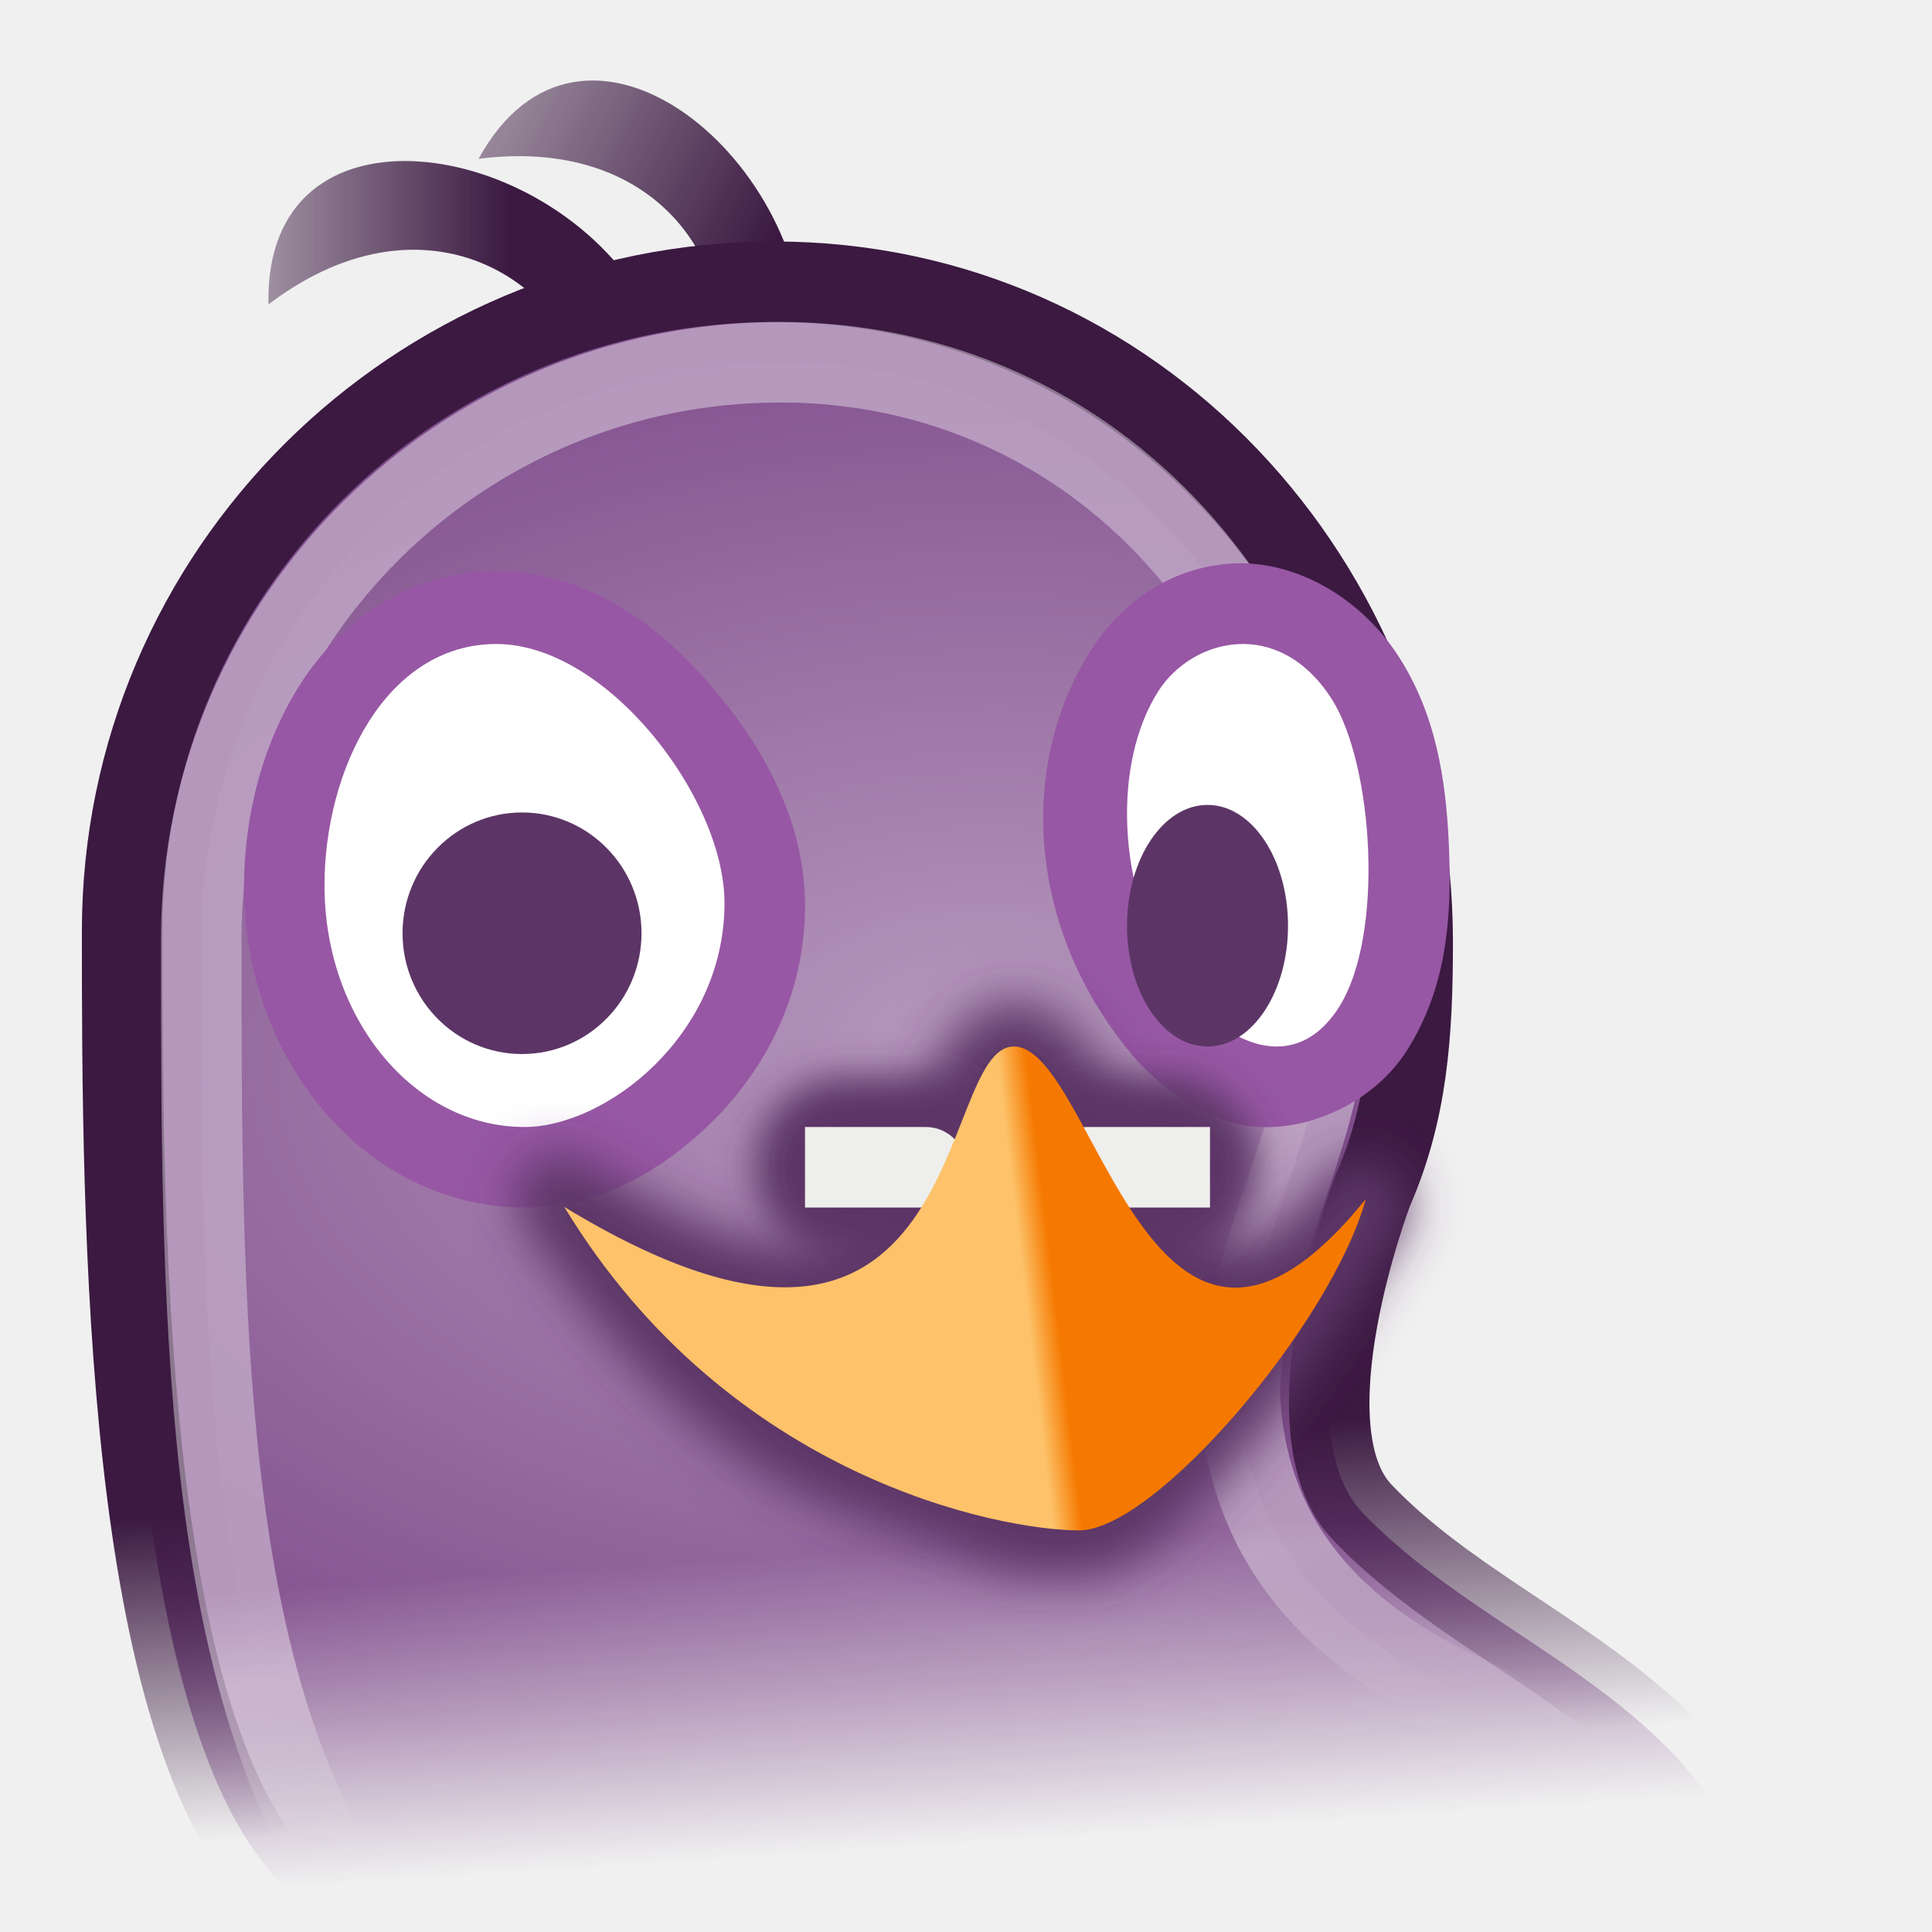
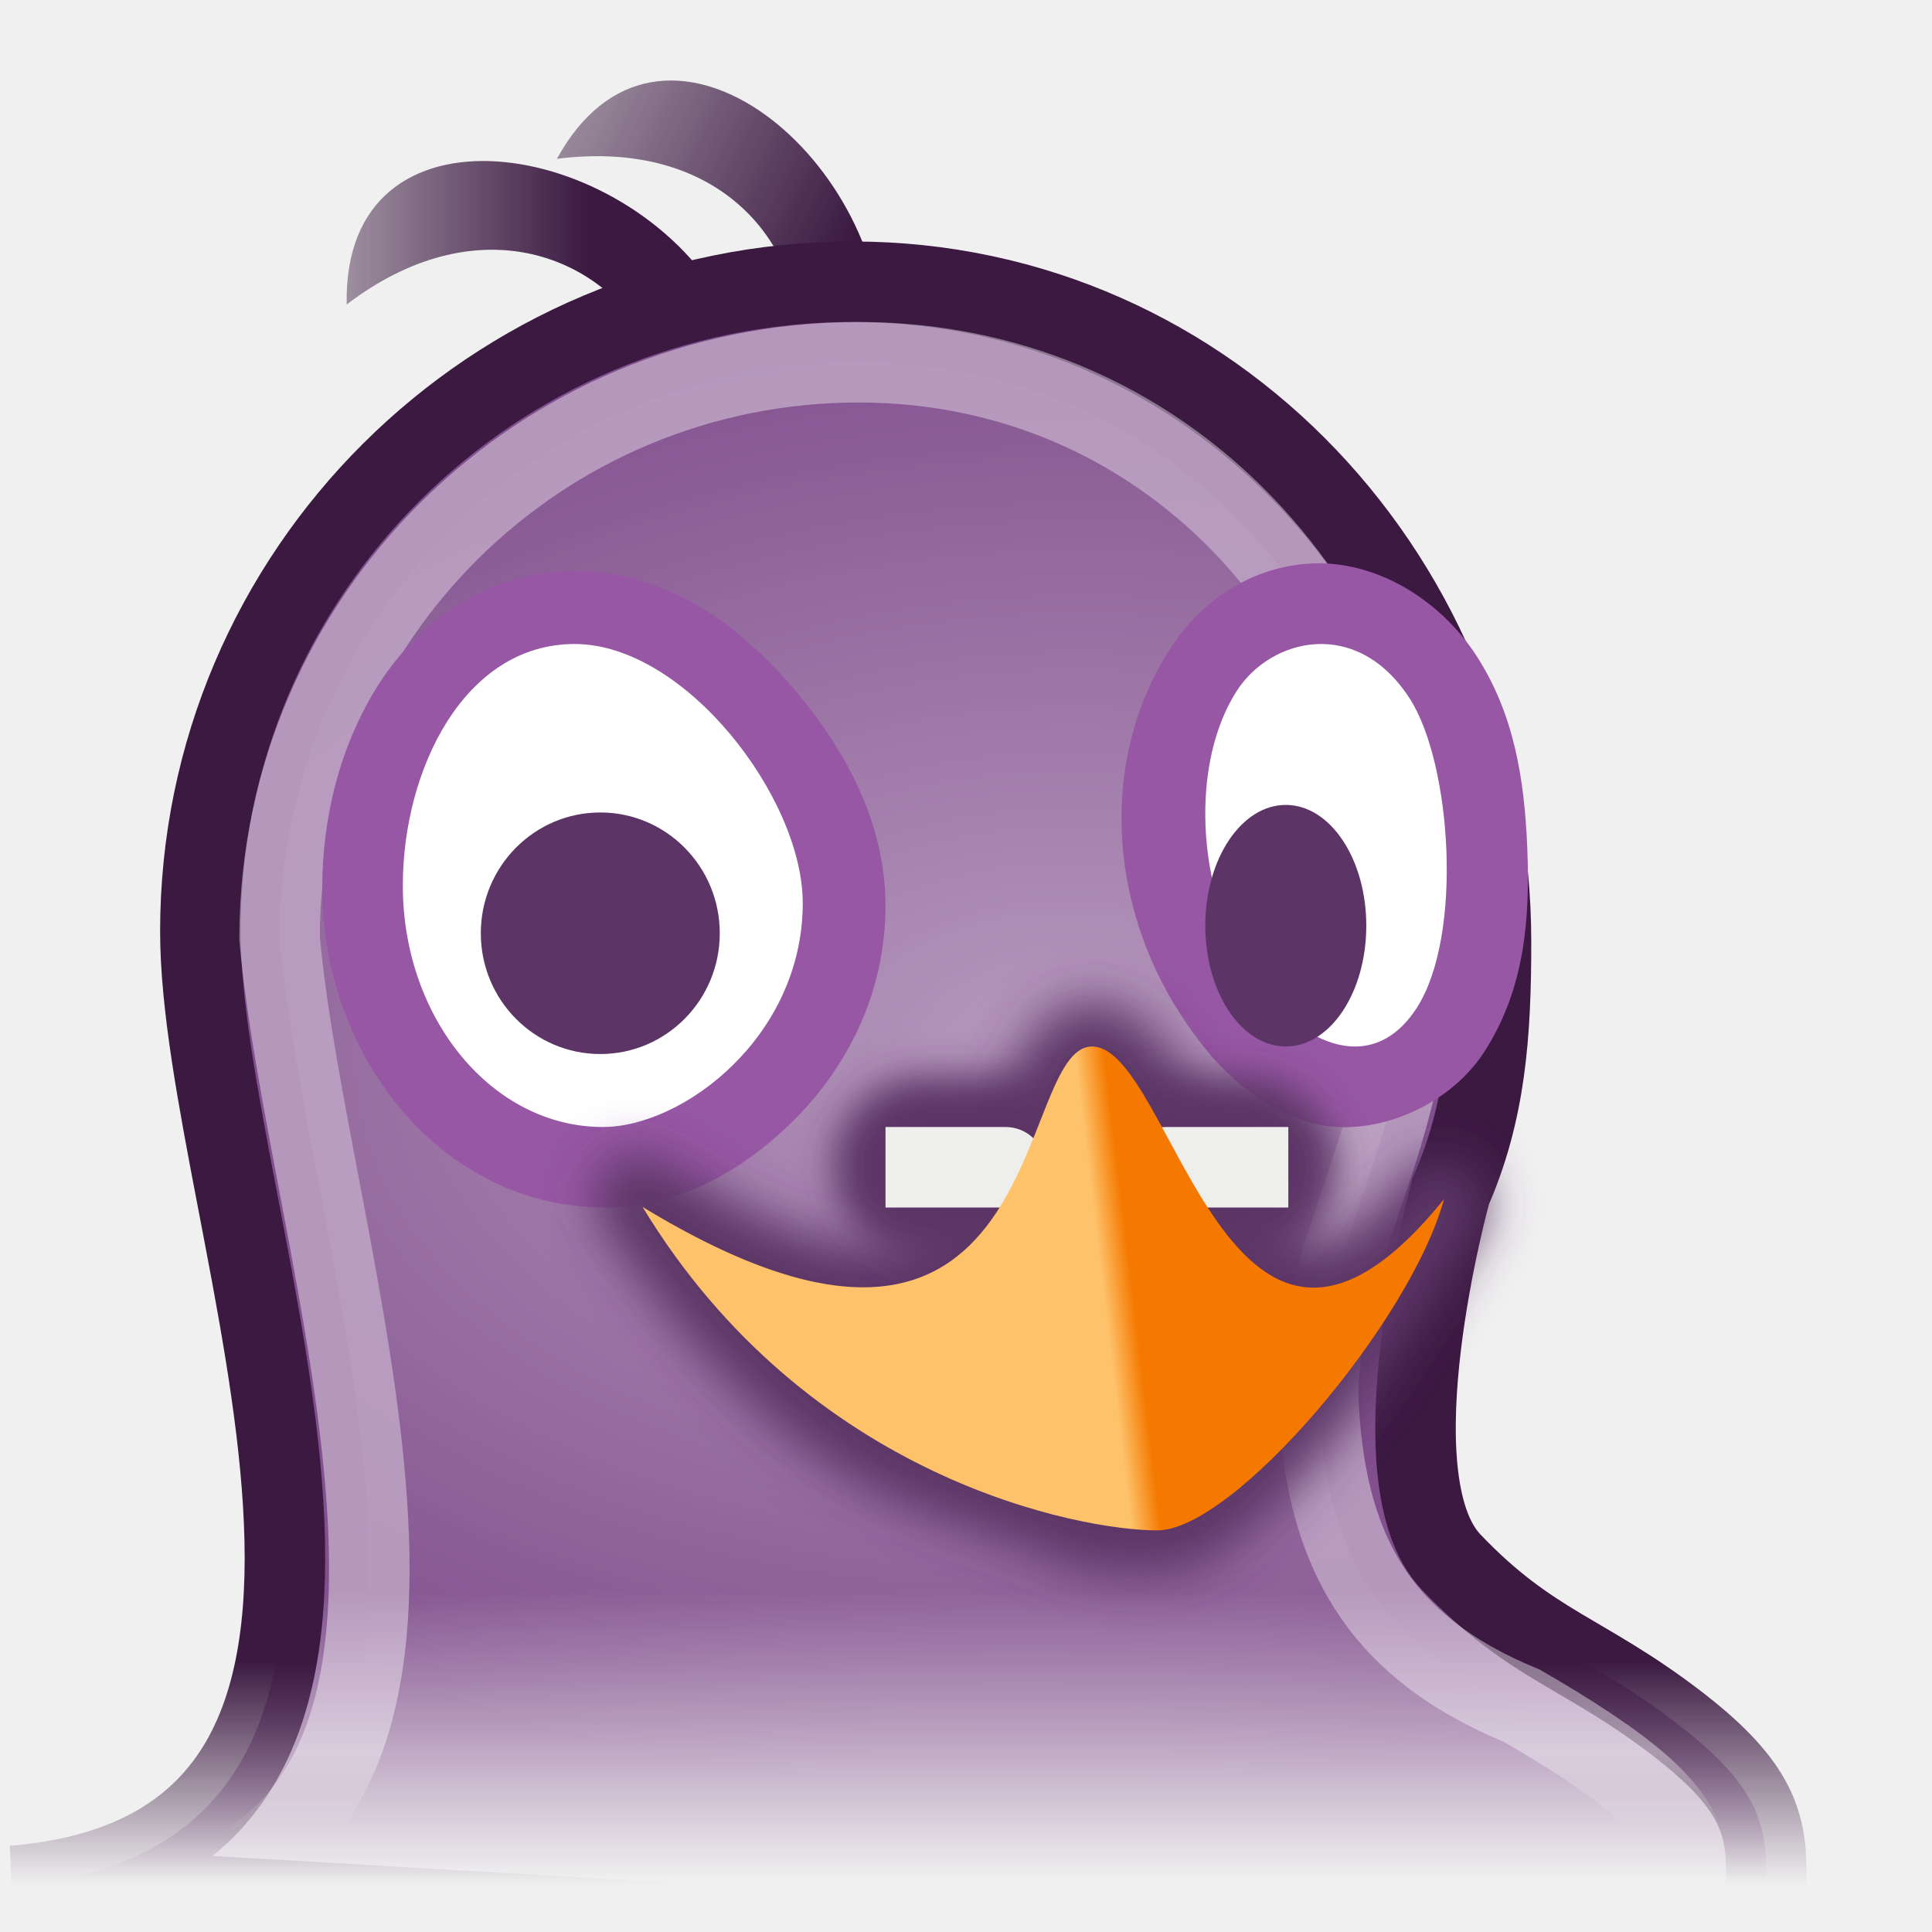
<svg xmlns="http://www.w3.org/2000/svg" xmlns:xlink="http://www.w3.org/1999/xlink" width="24" height="24" id="svg4345" version="1.0">
  <defs id="defs4347">
    <linearGradient id="linearGradient8989">
      <stop id="stop8991" offset="0" style="stop-color:#ffffff;stop-opacity:0.814" />
      <stop id="stop8993" offset="1" style="stop-color:#eeeeec;stop-opacity:0;" />
    </linearGradient>
    <linearGradient id="linearGradient8838">
      <stop style="stop-color:#3b1941;stop-opacity:1;" offset="0" id="stop8840" />
      <stop style="stop-color:#3b1941;stop-opacity:0;" offset="1" id="stop8842" />
    </linearGradient>
    <linearGradient id="linearGradient8830">
      <stop style="stop-color:#3b1941;stop-opacity:1;" offset="0" id="stop8832" />
      <stop style="stop-color:#3b1941;stop-opacity:0;" offset="1" id="stop8834" />
    </linearGradient>
    <linearGradient id="linearGradient8776">
      <stop style="stop-color:#ffffff;stop-opacity:0.824" offset="0" id="stop8778" />
      <stop style="stop-color:#ffffff;stop-opacity:0" offset="1" id="stop8780" />
    </linearGradient>
    <linearGradient id="linearGradient8720">
      <stop style="stop-color:#fdc26a;stop-opacity:1" offset="0" id="stop8722" />
      <stop style="stop-color:#f57900;stop-opacity:1" offset="1" id="stop8724" />
    </linearGradient>
    <linearGradient id="linearGradient3124">
      <stop style="stop-color:#3b1941;stop-opacity:1;" offset="0" id="stop3126" />
      <stop style="stop-color:#3b1941;stop-opacity:0;" offset="1" id="stop3128" />
    </linearGradient>
    <linearGradient id="linearGradient3116">
      <stop style="stop-color:#82508e;stop-opacity:1;" offset="0" id="stop3118" />
      <stop style="stop-color:#82508e;stop-opacity:0" offset="1" id="stop3120" />
    </linearGradient>
    <linearGradient id="linearGradient5438">
      <stop style="stop-color:white;stop-opacity:1;" offset="0" id="stop5440" />
      <stop style="stop-color:white;stop-opacity:0;" offset="1" id="stop5442" />
    </linearGradient>
    <linearGradient id="linearGradient6817">
      <stop style="stop-color:white;stop-opacity:1;" offset="0" id="stop6819" />
      <stop style="stop-color:white;stop-opacity:0;" offset="1" id="stop6821" />
    </linearGradient>
    <linearGradient id="linearGradient6537">
      <stop style="stop-color:white;stop-opacity:1;" offset="0" id="stop6539" />
      <stop style="stop-color:white;stop-opacity:0;" offset="1" id="stop6541" />
    </linearGradient>
    <linearGradient id="linearGradient6506">
      <stop style="stop-color:#eeeeec;stop-opacity:1;" offset="0" id="stop6508" />
      <stop style="stop-color:#eeeeec;stop-opacity:0;" offset="1" id="stop6510" />
    </linearGradient>
    <linearGradient id="linearGradient2804">
      <stop style="stop-color:black;stop-opacity:0;" offset="0" id="stop2806" />
      <stop id="stop2812" offset="0.5" style="stop-color:black;stop-opacity:1;" />
      <stop style="stop-color:black;stop-opacity:0;" offset="1" id="stop2808" />
    </linearGradient>
    <radialGradient xlink:href="#linearGradient25546" id="radialGradient25572" gradientUnits="userSpaceOnUse" gradientTransform="matrix(1,0,0,0.994693,0,4.16407e-2)" cx="7.884" cy="1.51" fx="7.884" fy="1.51" r="8.488" />
    <radialGradient xlink:href="#linearGradient25546" id="radialGradient25568" gradientUnits="userSpaceOnUse" gradientTransform="matrix(1,0,0,0.994693,0,4.16407e-2)" cx="7.884" cy="0.145" fx="7.884" fy="0.145" r="8.488" />
    <linearGradient id="linearGradient25546">
      <stop style="stop-color:white;stop-opacity:1;" offset="0" id="stop25548" />
      <stop style="stop-color:white;stop-opacity:0;" offset="1" id="stop25550" />
    </linearGradient>
    <radialGradient xlink:href="#linearGradient25546" id="radialGradient25554" cx="7.884" cy="2.624" fx="7.884" fy="2.624" r="8.488" gradientTransform="matrix(1.131317,0,0,1.125313,-1.035262,-0.301139)" gradientUnits="userSpaceOnUse" />
    <linearGradient id="linearGradient3800">
      <stop style="stop-color:#f4d9b1;stop-opacity:1;" offset="0" id="stop3802" />
      <stop style="stop-color:#df9725;stop-opacity:1;" offset="1" id="stop3804" />
    </linearGradient>
-     <linearGradient xlink:href="#linearGradient8989" id="linearGradient6512" x1="15.243" y1="38.889" x2="15.713" y2="42.289" gradientUnits="userSpaceOnUse" gradientTransform="matrix(0.657666,0,0,0.625853,-0.1715315,-4.301059)" />
+     <linearGradient xlink:href="#linearGradient8989" id="linearGradient6512" x1="15.713" y1="41.672" x2="15.713" y2="43.283" gradientUnits="userSpaceOnUse" gradientTransform="matrix(0.657666,0,0,0.625853,0.8007403,-4.301059)" />
    <linearGradient xlink:href="#linearGradient6817" id="linearGradient6823" x1="0.239" y1="38.95" x2="5.709" y2="42.983" gradientUnits="userSpaceOnUse" />
    <linearGradient xlink:href="#linearGradient5438" id="linearGradient5444" x1="30.152" y1="-0.865" x2="30.152" y2="23.012" gradientUnits="userSpaceOnUse" />
    <linearGradient gradientUnits="userSpaceOnUse" y2="44.272" x2="5.537" y1="39.902" x1="-1.684" id="linearGradient6569" xlink:href="#linearGradient6563" />
    <linearGradient gradientUnits="userSpaceOnUse" y2="23.559" x2="30.5" y1="0.034" x1="30.5" id="linearGradient2089" xlink:href="#linearGradient6537" />
    <linearGradient gradientUnits="userSpaceOnUse" y2="50.08" x2="14.943" y1="39.743" x1="15.646" id="linearGradient2087" xlink:href="#linearGradient6506" />
    <linearGradient id="linearGradient2081">
      <stop id="stop2083" offset="0" style="stop-color:#f4d9b1;stop-opacity:1;" />
      <stop id="stop2085" offset="1" style="stop-color:#df9725;stop-opacity:1;" />
    </linearGradient>
    <radialGradient gradientUnits="userSpaceOnUse" gradientTransform="matrix(1.131317,0,0,1.125313,-1.035262,-0.301139)" r="8.488" fy="2.624" fx="7.884" cy="2.624" cx="7.884" id="radialGradient2079" xlink:href="#linearGradient25546" />
    <radialGradient r="8.488" fy="0.145" fx="7.884" cy="0.145" cx="7.884" gradientTransform="matrix(1,0,0,0.994693,0,4.16407e-2)" gradientUnits="userSpaceOnUse" id="radialGradient2071" xlink:href="#linearGradient25546" />
    <radialGradient r="8.488" fy="1.51" fx="7.884" cy="1.51" cx="7.884" gradientTransform="matrix(1,0,0,0.994693,0,4.16407e-2)" gradientUnits="userSpaceOnUse" id="radialGradient2069" xlink:href="#linearGradient25546" />
    <linearGradient id="linearGradient2061">
      <stop id="stop2063" offset="0" style="stop-color:black;stop-opacity:0;" />
      <stop style="stop-color:black;stop-opacity:1;" offset="0.5" id="stop2065" />
      <stop id="stop2067" offset="1" style="stop-color:black;stop-opacity:0;" />
    </linearGradient>
    <linearGradient id="linearGradient6563">
      <stop id="stop6565" offset="0" style="stop-color:white;stop-opacity:1;" />
      <stop id="stop6567" offset="1" style="stop-color:white;stop-opacity:0;" />
    </linearGradient>
    <linearGradient id="linearGradient2850">
      <stop id="stop2852" offset="0" style="stop-color:#ce5c00;stop-opacity:1;" />
      <stop id="stop2854" offset="1" style="stop-color:#ce5c00;stop-opacity:0;" />
    </linearGradient>
    <linearGradient id="linearGradient3958">
      <stop id="stop3960" offset="0" style="stop-color:#eeeeec;stop-opacity:1;" />
      <stop id="stop3962" offset="1" style="stop-color:#eeeeec;stop-opacity:0;" />
    </linearGradient>
    <linearGradient id="linearGradient3968">
      <stop id="stop3970" offset="0" style="stop-color:#82508e;stop-opacity:1;" />
      <stop id="stop3972" offset="1" style="stop-color:#82508e;stop-opacity:0;" />
    </linearGradient>
    <linearGradient id="linearGradient3976">
      <stop id="stop3978" offset="0" style="stop-color:#3b1941;stop-opacity:1;" />
      <stop id="stop3980" offset="1" style="stop-color:#3b1941;stop-opacity:0;" />
    </linearGradient>
    <linearGradient xlink:href="#linearGradient2850" id="linearGradient2149" gradientUnits="userSpaceOnUse" gradientTransform="matrix(0.769231,0,0,0.714287,-34.23081,-12.28573)" x1="21.786" y1="28.143" x2="17.786" y2="30.071" />
    <radialGradient xlink:href="#linearGradient3958" id="radialGradient2191" gradientUnits="userSpaceOnUse" gradientTransform="matrix(1.116159,0,0,1.076653,-36.39499,-20.28695)" cx="9.064" cy="21.512" fx="9.064" fy="21.512" r="16.664" />
    <linearGradient xlink:href="#linearGradient6506" id="linearGradient2193" gradientUnits="userSpaceOnUse" x1="15.646" y1="39.743" x2="15.646" y2="53.502" gradientTransform="matrix(0.660903,0,0,0.627207,-32.26852,-10.3201)" />
    <linearGradient xlink:href="#linearGradient3968" id="linearGradient2196" gradientUnits="userSpaceOnUse" x1="16.133" y1="40.782" x2="16.133" y2="48.069" gradientTransform="matrix(0.67692,0,0,0.646801,-32.53568,-10.90841)" />
    <linearGradient xlink:href="#linearGradient3976" id="linearGradient2198" gradientUnits="userSpaceOnUse" x1="12.096" y1="40.908" x2="12.096" y2="46.463" gradientTransform="matrix(0.67692,0,0,0.646801,-32.53568,-10.90841)" />
    <linearGradient xlink:href="#linearGradient6537" id="linearGradient2201" gradientUnits="userSpaceOnUse" x1="30.5" y1="0.034" x2="30.5" y2="23.559" gradientTransform="matrix(0.668893,0,0,0.668627,-32.91377,-10.19246)" />
-     <linearGradient xlink:href="#linearGradient3124" id="linearGradient3130" x1="12.028" y1="36.06" x2="12.562" y2="42.353" gradientUnits="userSpaceOnUse" gradientTransform="matrix(0.6753496,0,0,0.6455349,-0.509203,-4.891953)" />
+     <linearGradient xlink:href="#linearGradient3124" id="linearGradient3130" x1="12.562" y1="39.538" x2="12.562" y2="43.859" gradientUnits="userSpaceOnUse" gradientTransform="matrix(0.6753496,0,0,0.6455349,0.4630688,-4.891953)" />
    <linearGradient xlink:href="#linearGradient5438" id="linearGradient2848" gradientUnits="userSpaceOnUse" x1="30.152" y1="-0.865" x2="30.152" y2="23.012" />
-     <linearGradient xlink:href="#linearGradient8720" id="linearGradient8726" x1="12.806" y1="16.652" x2="13.167" y2="16.609" gradientUnits="userSpaceOnUse" />
-     <linearGradient xlink:href="#linearGradient3116" id="linearGradient8774" x1="10.386" y1="19.282" x2="10.625" y2="22.994" gradientUnits="userSpaceOnUse" />
-     <radialGradient xlink:href="#linearGradient8776" id="radialGradient8782" cx="11.764" cy="12.832" fx="11.764" fy="12.832" r="9.5" gradientTransform="matrix(1.591326,-4.8823489e-2,2.9994878e-2,0.9776358,-6.942235,1.010364)" gradientUnits="userSpaceOnUse" />
+     <linearGradient xlink:href="#linearGradient8720" id="linearGradient8726" x1="12.806" y1="16.652" x2="13.167" y2="16.609" gradientUnits="userSpaceOnUse" gradientTransform="translate(0.9722718,0)" />
+     <linearGradient xlink:href="#linearGradient3116" id="linearGradient8774" x1="10.625" y1="19.764" x2="10.625" y2="23.347" gradientUnits="userSpaceOnUse" gradientTransform="translate(0.9722718,0)" />
+     <radialGradient xlink:href="#linearGradient8776" id="radialGradient8782" cx="11.764" cy="12.832" fx="11.764" fy="12.832" r="9.5" gradientTransform="matrix(1.591326,-4.8823489e-2,2.9994878e-2,0.9776358,-5.969963,1.010364)" gradientUnits="userSpaceOnUse" />
    <filter id="filter8810" x="-0.067" width="1.134" y="-0.106" height="1.211">
      <feGaussianBlur stdDeviation="0.305" id="feGaussianBlur8812" />
    </filter>
-     <linearGradient xlink:href="#linearGradient8830" id="linearGradient8836" x1="6.334" y1="3.101" x2="0.834" y2="3.101" gradientUnits="userSpaceOnUse" />
-     <linearGradient xlink:href="#linearGradient8838" id="linearGradient8844" x1="9.57" y1="3.078" x2="3.062" y2="-0.047" gradientUnits="userSpaceOnUse" />
+     <linearGradient xlink:href="#linearGradient8830" id="linearGradient8836" x1="6.334" y1="3.101" x2="0.834" y2="3.101" gradientUnits="userSpaceOnUse" gradientTransform="translate(0.9722718,0)" />
+     <linearGradient xlink:href="#linearGradient8838" id="linearGradient8844" x1="9.57" y1="3.078" x2="3.062" y2="-0.047" gradientUnits="userSpaceOnUse" gradientTransform="translate(0.9722718,0)" />
    <filter id="filter9040" x="-0.095" width="1.191" y="-0.322" height="1.644">
      <feGaussianBlur stdDeviation="0.226" id="feGaussianBlur9042" />
    </filter>
  </defs>
  <g id="layer1">
-     <path style="fill:url(#linearGradient8844);fill-opacity:1;stroke:none;stroke-width:1;stroke-miterlimit:4;stroke-opacity:1" d="M 5.945,1.973 C 7.217,-0.347 10,1.909 10,4.281 L 8.955,4.195 C 8.955,2.999 7.951,1.717 5.945,1.973 z" id="rect5189" />
-     <path style="fill:url(#linearGradient8836);fill-opacity:1;stroke:none;stroke-width:1;stroke-miterlimit:4;stroke-opacity:1" d="M 3.335,3.782 C 3.276,1.137 6.814,1.7 8,3.753 L 7.052,4.202 C 6.454,3.166 4.943,2.558 3.335,3.782 z" id="path8784" />
-     <path style="opacity:1;fill:url(#linearGradient8774);fill-opacity:1;stroke:url(#linearGradient3130);stroke-width:1;stroke-miterlimit:4;stroke-dasharray:none;stroke-opacity:1" d="M 9.621,3.5 C 5.148,3.5 1.517,7.115 1.517,11.569 C 1.517,15.218 1.544,21.481 3.523,23.428 C 4.325,23.428 18.364,24.545 20.182,24.545 C 21.61,24.545 21.498,23.215 21.498,23.215 C 21.498,22.577 21.034,21.976 20.389,21.409 C 19.295,20.448 17.92,19.831 16.924,18.788 C 15.928,17.745 17.05,14.797 17.05,14.797 C 17.483,13.809 17.549,12.847 17.549,11.701 C 17.549,7.247 14.095,3.5 9.621,3.5 z" id="path5176" />
-     <path style="opacity:0.5;fill:url(#radialGradient8782);fill-opacity:1;stroke:url(#linearGradient6512);stroke-width:1;stroke-miterlimit:4;stroke-dasharray:none;stroke-opacity:1" d="M 9.693,4.5 C 5.739,4.5 2.511,7.677 2.5,11.639 C 2.5,11.645 2.5,11.652 2.5,11.658 C 2.5,16.219 2.499,20.806 4.386,23.549 C 5.659,23.549 14.595,23.531 18.426,23.531 C 19.194,23.531 20.5,23.846 20.5,22.93 C 20.5,22.791 20.369,22.53 20.007,22.206 C 19.645,21.882 19.104,21.534 18.506,21.189 C 16.709,20.45 15.461,19.239 15.4,17.277 C 15.48,15.302 16.649,13.949 16.513,11.768 C 16.513,7.797 13.654,4.5 9.693,4.5 z" id="path5241" />
-     <path style="opacity:1;fill:#9757a4;fill-opacity:1;stroke:none;stroke-width:1;stroke-miterlimit:4;stroke-opacity:1" id="path8816" d="M 7.156,7.031 C 6.103,7.031 5.243,7.646 4.75,8.406 C 4.257,9.166 4.031,10.08 4.031,10.969 C 4.031,13.065 5.511,14.938 7.531,14.938 C 8.401,14.938 9.19,14.518 9.844,13.875 C 10.498,13.232 11,12.303 11,11.188 C 11,10.167 10.509,9.243 9.844,8.469 C 9.178,7.695 8.291,7.031 7.156,7.031 z" transform="translate(-1,6.25e-2)" />
-     <path style="opacity:1;fill:#ffffff;fill-opacity:1;stroke:none;stroke-width:1;stroke-miterlimit:4;stroke-opacity:1" d="M 9,11.218 C 9,12.874 7.516,14 6.516,14 C 5.144,14 4.031,12.656 4.031,11 C 4.031,9.561 4.794,8 6.166,8 C 7.537,8 9,9.909 9,11.218 z" id="path5157" />
-     <path style="opacity:1;fill:#5c3566;fill-opacity:1;stroke:none;stroke-width:1;stroke-miterlimit:4;stroke-dasharray:none;stroke-opacity:1" id="path5162" d="M 11.411,24.312 A 1.241,1.295 0 1 1 8.929,24.312 A 1.241,1.295 0 1 1 11.411,24.312 z" transform="matrix(1.196043,0,0,1.158621,-5.678954,-16.57522)" />
-     <path style="fill:#9757a4;fill-opacity:1;stroke:none;stroke-width:1;stroke-miterlimit:4;stroke-opacity:1" id="path8820" d="M 15.312,7 C 14.537,7.042 13.928,7.494 13.562,8.062 C 12.69,9.419 12.791,11.2 13.688,12.594 C 14.065,13.182 14.559,13.713 15.281,13.938 C 16.003,14.162 17.002,13.788 17.469,13.062 C 17.974,12.276 18.035,11.402 18,10.531 C 17.965,9.661 17.829,8.862 17.375,8.156 C 16.897,7.413 16.08,6.958 15.312,7 z" />
-     <path style="fill:#ffffff;fill-opacity:1;stroke:none;stroke-width:1;stroke-miterlimit:4;stroke-opacity:1" d="M 16.54,8.679 C 15.882,7.656 14.812,7.928 14.392,8.582 C 13.816,9.477 13.883,11.034 14.541,12.057 C 15.113,12.947 16.053,13.413 16.629,12.518 C 17.205,11.622 17.06,9.487 16.54,8.679 z" id="path3134" />
-     <path style="fill:#5c3566;fill-opacity:1;stroke:none;stroke-width:1;stroke-miterlimit:4;stroke-dasharray:none;stroke-opacity:1" id="path3136" d="M 11.411,24.312 A 1.241,1.295 0 1 1 8.929,24.312 A 1.241,1.295 0 1 1 11.411,24.312 z" transform="matrix(0.8057553,0,0,1.158621,6.805757,-16.66897)" />
-     <path style="fill:#5c3566;fill-opacity:1;stroke:none;stroke-width:1.028;stroke-miterlimit:4;stroke-opacity:1;filter:url(#filter8810)" d="M 12.594,12.438 C 12.222,12.438 11.953,12.698 11.812,12.906 C 11.672,13.115 11.592,13.334 11.5,13.562 C 11.317,14.02 11.133,14.518 10.875,14.875 C 10.617,15.232 10.355,15.453 9.844,15.469 C 9.333,15.485 8.5,15.24 7.281,14.438 C 7.059,14.277 6.752,14.301 6.558,14.495 C 6.364,14.69 6.339,14.996 6.5,15.219 C 7.206,16.275 8.264,17.584 9.641,18.406 C 10.329,18.817 11.433,19.087 12.016,19.344 C 12.598,19.6 12.942,19.562 13.406,19.562 C 13.927,19.562 14.263,19.264 14.625,18.938 C 14.987,18.611 15.367,18.201 15.719,17.75 C 16.423,16.847 17.064,15.803 17.438,15.188 C 17.548,14.941 17.467,14.651 17.245,14.497 C 17.022,14.344 16.722,14.371 16.531,14.562 C 15.915,15.324 15.538,15.448 15.344,15.438 C 15.15,15.427 14.901,15.263 14.625,14.875 C 14.349,14.487 14.076,13.964 13.812,13.5 C 13.681,13.268 13.546,13.036 13.375,12.844 C 13.204,12.651 12.96,12.438 12.594,12.438 z" id="path8770" />
-     <path style="fill:#5c3566;fill-opacity:1;stroke:none;stroke-width:1;stroke-miterlimit:4;stroke-dasharray:none;stroke-opacity:1;filter:url(#filter9040)" id="path8998" d="M 10.5,13.375 C 9.883,13.375 9.375,13.883 9.375,14.5 C 9.375,15.117 9.883,15.625 10.5,15.625 L 11.5,15.625 C 11.997,15.625 12.352,15.266 12.5,14.812 C 12.648,15.266 13.003,15.625 13.5,15.625 L 14.5,15.625 C 15.117,15.625 15.625,15.117 15.625,14.5 C 15.625,13.883 15.117,13.375 14.5,13.375 L 13.5,13.375 C 13.003,13.375 12.648,13.734 12.5,14.188 C 12.352,13.734 11.997,13.375 11.5,13.375 L 10.5,13.375 z" />
-     <path style="fill:#eeeeec;fill-opacity:1;stroke:none;stroke-width:1;stroke-miterlimit:4;stroke-dasharray:none;stroke-opacity:1" d="M 10,14 C 10,14 10,15 10,15 L 11.5,15 C 11.777,15 12,14.777 12,14.5 C 12,14.223 11.777,14 11.5,14 L 10,14 z M 13.5,14 C 13.223,14 13,14.223 13,14.5 C 13,14.777 13.223,15 13.5,15 L 15.031,15 C 15.031,15 15.031,14.168 15.031,14 L 13.5,14 z" id="rect3140" />
-     <path style="fill:url(#linearGradient8726);fill-opacity:1;stroke:none;stroke-width:1.028;stroke-miterlimit:4;stroke-opacity:1" d="M 7.01,14.993 C 12.098,18.088 11.606,13 12.595,13 C 13.606,13 14.292,18.202 16.966,14.896 C 16.545,16.431 14.354,19.011 13.405,19.011 C 12.444,19.011 9.063,18.378 7.01,14.993 z" id="path3142" />
+     <path style="fill:url(#linearGradient8844);fill-opacity:1;stroke:none;stroke-width:1;stroke-miterlimit:4;stroke-opacity:1" d="M 6.918,1.973 C 8.19,-0.347 10.972,1.909 10.972,4.281 L 9.927,4.195 C 9.927,2.999 8.923,1.717 6.918,1.973 z" id="rect5189" />
+     <path style="fill:url(#linearGradient8836);fill-opacity:1;stroke:none;stroke-width:1;stroke-miterlimit:4;stroke-opacity:1" d="M 4.307,3.782 C 4.249,1.137 7.787,1.7 8.972,3.753 L 8.024,4.202 C 7.426,3.166 5.916,2.558 4.307,3.782 z" id="path8784" />
+     <path style="opacity:1;fill:url(#linearGradient8774);fill-opacity:1;stroke:url(#linearGradient3130);stroke-width:1;stroke-miterlimit:4;stroke-dasharray:none;stroke-opacity:1" d="M 10.593,3.5 C 6.12,3.5 2.489,7.115 2.489,11.569 C 2.489,15.218 6.008,22.942 0.164,23.428 C 0.966,23.428 18.806,24.545 20.624,24.545 C 22.051,24.545 21.94,23.215 21.94,23.215 C 21.94,22.577 21.741,22.109 20.831,21.409 C 19.676,20.522 19.025,20.45 18.029,19.407 C 17.032,18.364 18.022,14.797 18.022,14.797 C 18.455,13.809 18.522,12.847 18.522,11.701 C 18.522,7.247 15.067,3.5 10.593,3.5 z" id="path5176" />
+     <path style="opacity:0.5;fill:url(#radialGradient8782);fill-opacity:1;stroke:url(#linearGradient6512);stroke-width:1;stroke-miterlimit:4;stroke-dasharray:none;stroke-opacity:1" d="M 10.666,4.5 C 6.712,4.5 3.483,7.677 3.473,11.639 C 3.472,11.645 3.472,11.652 3.473,11.658 C 3.826,15.6 6.457,22.39 2.132,23.549 C 3.405,23.549 14.992,23.531 18.824,23.531 C 19.591,23.531 20.898,23.846 20.898,22.93 C 20.898,22.791 20.766,22.53 20.404,22.206 C 20.043,21.882 19.501,21.534 18.904,21.189 C 17.107,20.45 16.433,19.239 16.372,17.277 C 16.453,15.302 17.621,13.949 17.485,11.768 C 17.485,7.797 14.626,4.5 10.666,4.5 z" id="path5241" />
+     <path style="opacity:1;fill:#9757a4;fill-opacity:1;stroke:none;stroke-width:1;stroke-miterlimit:4;stroke-opacity:1" id="path8816" d="M 7.156,7.031 C 6.103,7.031 5.243,7.646 4.75,8.406 C 4.257,9.166 4.031,10.08 4.031,10.969 C 4.031,13.065 5.511,14.938 7.531,14.938 C 8.401,14.938 9.19,14.518 9.844,13.875 C 10.498,13.232 11,12.303 11,11.188 C 11,10.167 10.509,9.243 9.844,8.469 C 9.178,7.695 8.291,7.031 7.156,7.031 z" transform="matrix(1.003979,0,0,1,-4.3768242e-2,6.25e-2)" />
+     <path style="opacity:1;fill:#ffffff;fill-opacity:1;stroke:none;stroke-width:1;stroke-miterlimit:4;stroke-opacity:1" d="M 9.972,11.218 C 9.972,12.874 8.489,14 7.488,14 C 6.117,14 5.004,12.656 5.004,11 C 5.004,9.561 5.766,8 7.138,8 C 8.509,8 9.972,9.909 9.972,11.218 z" id="path5157" />
+     <path style="opacity:1;fill:#5c3566;fill-opacity:1;stroke:none;stroke-width:1;stroke-miterlimit:4;stroke-dasharray:none;stroke-opacity:1" id="path5162" d="M 11.411,24.312 A 1.241,1.295 0 1 1 8.929,24.312 A 1.241,1.295 0 1 1 11.411,24.312 z" transform="matrix(1.196043,0,0,1.158621,-4.706683,-16.57522)" />
+     <path style="fill:#9757a4;fill-opacity:1;stroke:none;stroke-width:1;stroke-miterlimit:4;stroke-opacity:1" id="path8820" d="M 15.312,7 C 14.537,7.042 13.928,7.494 13.562,8.062 C 12.69,9.419 12.791,11.2 13.688,12.594 C 14.065,13.182 14.559,13.713 15.281,13.938 C 16.003,14.162 17.002,13.788 17.469,13.062 C 17.974,12.276 18.035,11.402 18,10.531 C 17.965,9.661 17.829,8.862 17.375,8.156 C 16.897,7.413 16.08,6.958 15.312,7 z" transform="translate(0.9722718,0)" />
+     <path style="fill:#ffffff;fill-opacity:1;stroke:none;stroke-width:1;stroke-miterlimit:4;stroke-opacity:1" d="M 17.513,8.679 C 16.855,7.656 15.784,7.928 15.364,8.582 C 14.788,9.477 14.855,11.034 15.513,12.057 C 16.085,12.947 17.025,13.413 17.601,12.518 C 18.177,11.622 18.032,9.487 17.513,8.679 z" id="path3134" />
+     <path style="fill:#5c3566;fill-opacity:1;stroke:none;stroke-width:1;stroke-miterlimit:4;stroke-dasharray:none;stroke-opacity:1" id="path3136" d="M 11.411,24.312 A 1.241,1.295 0 1 1 8.929,24.312 A 1.241,1.295 0 1 1 11.411,24.312 z" transform="matrix(0.8057553,0,0,1.158621,7.778029,-16.66897)" />
+     <path style="fill:#5c3566;fill-opacity:1;stroke:none;stroke-width:1.028;stroke-miterlimit:4;stroke-opacity:1;filter:url(#filter8810)" d="M 13.566,12.438 C 13.195,12.438 12.925,12.698 12.785,12.906 C 12.645,13.115 12.564,13.334 12.472,13.562 C 12.289,14.02 12.105,14.518 11.847,14.875 C 11.589,15.232 11.327,15.453 10.816,15.469 C 10.305,15.485 9.473,15.24 8.254,14.438 C 8.031,14.277 7.724,14.301 7.53,14.495 C 7.336,14.69 7.311,14.996 7.472,15.219 C 8.178,16.275 9.236,17.584 10.613,18.406 C 11.301,18.817 12.405,19.087 12.988,19.344 C 13.571,19.6 13.914,19.562 14.379,19.562 C 14.899,19.562 15.235,19.264 15.597,18.938 C 15.959,18.611 16.339,18.201 16.691,17.75 C 17.395,16.847 18.036,15.803 18.41,15.188 C 18.521,14.941 18.44,14.651 18.217,14.497 C 17.995,14.344 17.694,14.371 17.504,14.562 C 16.888,15.324 16.51,15.448 16.316,15.438 C 16.122,15.427 15.873,15.263 15.597,14.875 C 15.321,14.487 15.049,13.964 14.785,13.5 C 14.653,13.268 14.518,13.036 14.347,12.844 C 14.176,12.651 13.933,12.438 13.566,12.438 z" id="path8770" />
+     <path style="fill:#5c3566;fill-opacity:1;stroke:none;stroke-width:1;stroke-miterlimit:4;stroke-dasharray:none;stroke-opacity:1;filter:url(#filter9040)" id="path8998" d="M 10.5,13.375 C 9.883,13.375 9.375,13.883 9.375,14.5 C 9.375,15.117 9.883,15.625 10.5,15.625 L 11.5,15.625 C 11.997,15.625 12.352,15.266 12.5,14.812 C 12.648,15.266 13.003,15.625 13.5,15.625 L 14.5,15.625 C 15.117,15.625 15.625,15.117 15.625,14.5 C 15.625,13.883 15.117,13.375 14.5,13.375 L 13.5,13.375 C 13.003,13.375 12.648,13.734 12.5,14.188 C 12.352,13.734 11.997,13.375 11.5,13.375 L 10.5,13.375 z" transform="translate(0.9722718,0)" />
+     <path style="fill:#eeeeec;fill-opacity:1;stroke:none;stroke-width:1;stroke-miterlimit:4;stroke-dasharray:none;stroke-opacity:1" d="M 11,14 C 11,14 11,15 11,15 L 12.492,15 C 12.767,15 12.989,14.777 12.989,14.5 C 12.989,14.223 12.767,14 12.492,14 L 11,14 z M 14.481,14 C 14.205,14 13.983,14.223 13.983,14.5 C 13.983,14.777 14.205,15 14.481,15 L 16.004,15 C 16.004,15 16.004,14.168 16.004,14 L 14.481,14 z" id="rect3140" />
+     <path style="fill:url(#linearGradient8726);fill-opacity:1;stroke:none;stroke-width:1.028;stroke-miterlimit:4;stroke-opacity:1" d="M 7.982,14.993 C 13.071,18.088 12.578,13 13.567,13 C 14.579,13 15.264,18.202 17.938,14.896 C 17.518,16.431 15.326,19.011 14.377,19.011 C 13.417,19.011 10.035,18.378 7.982,14.993 z" id="path3142" />
  </g>
</svg>
